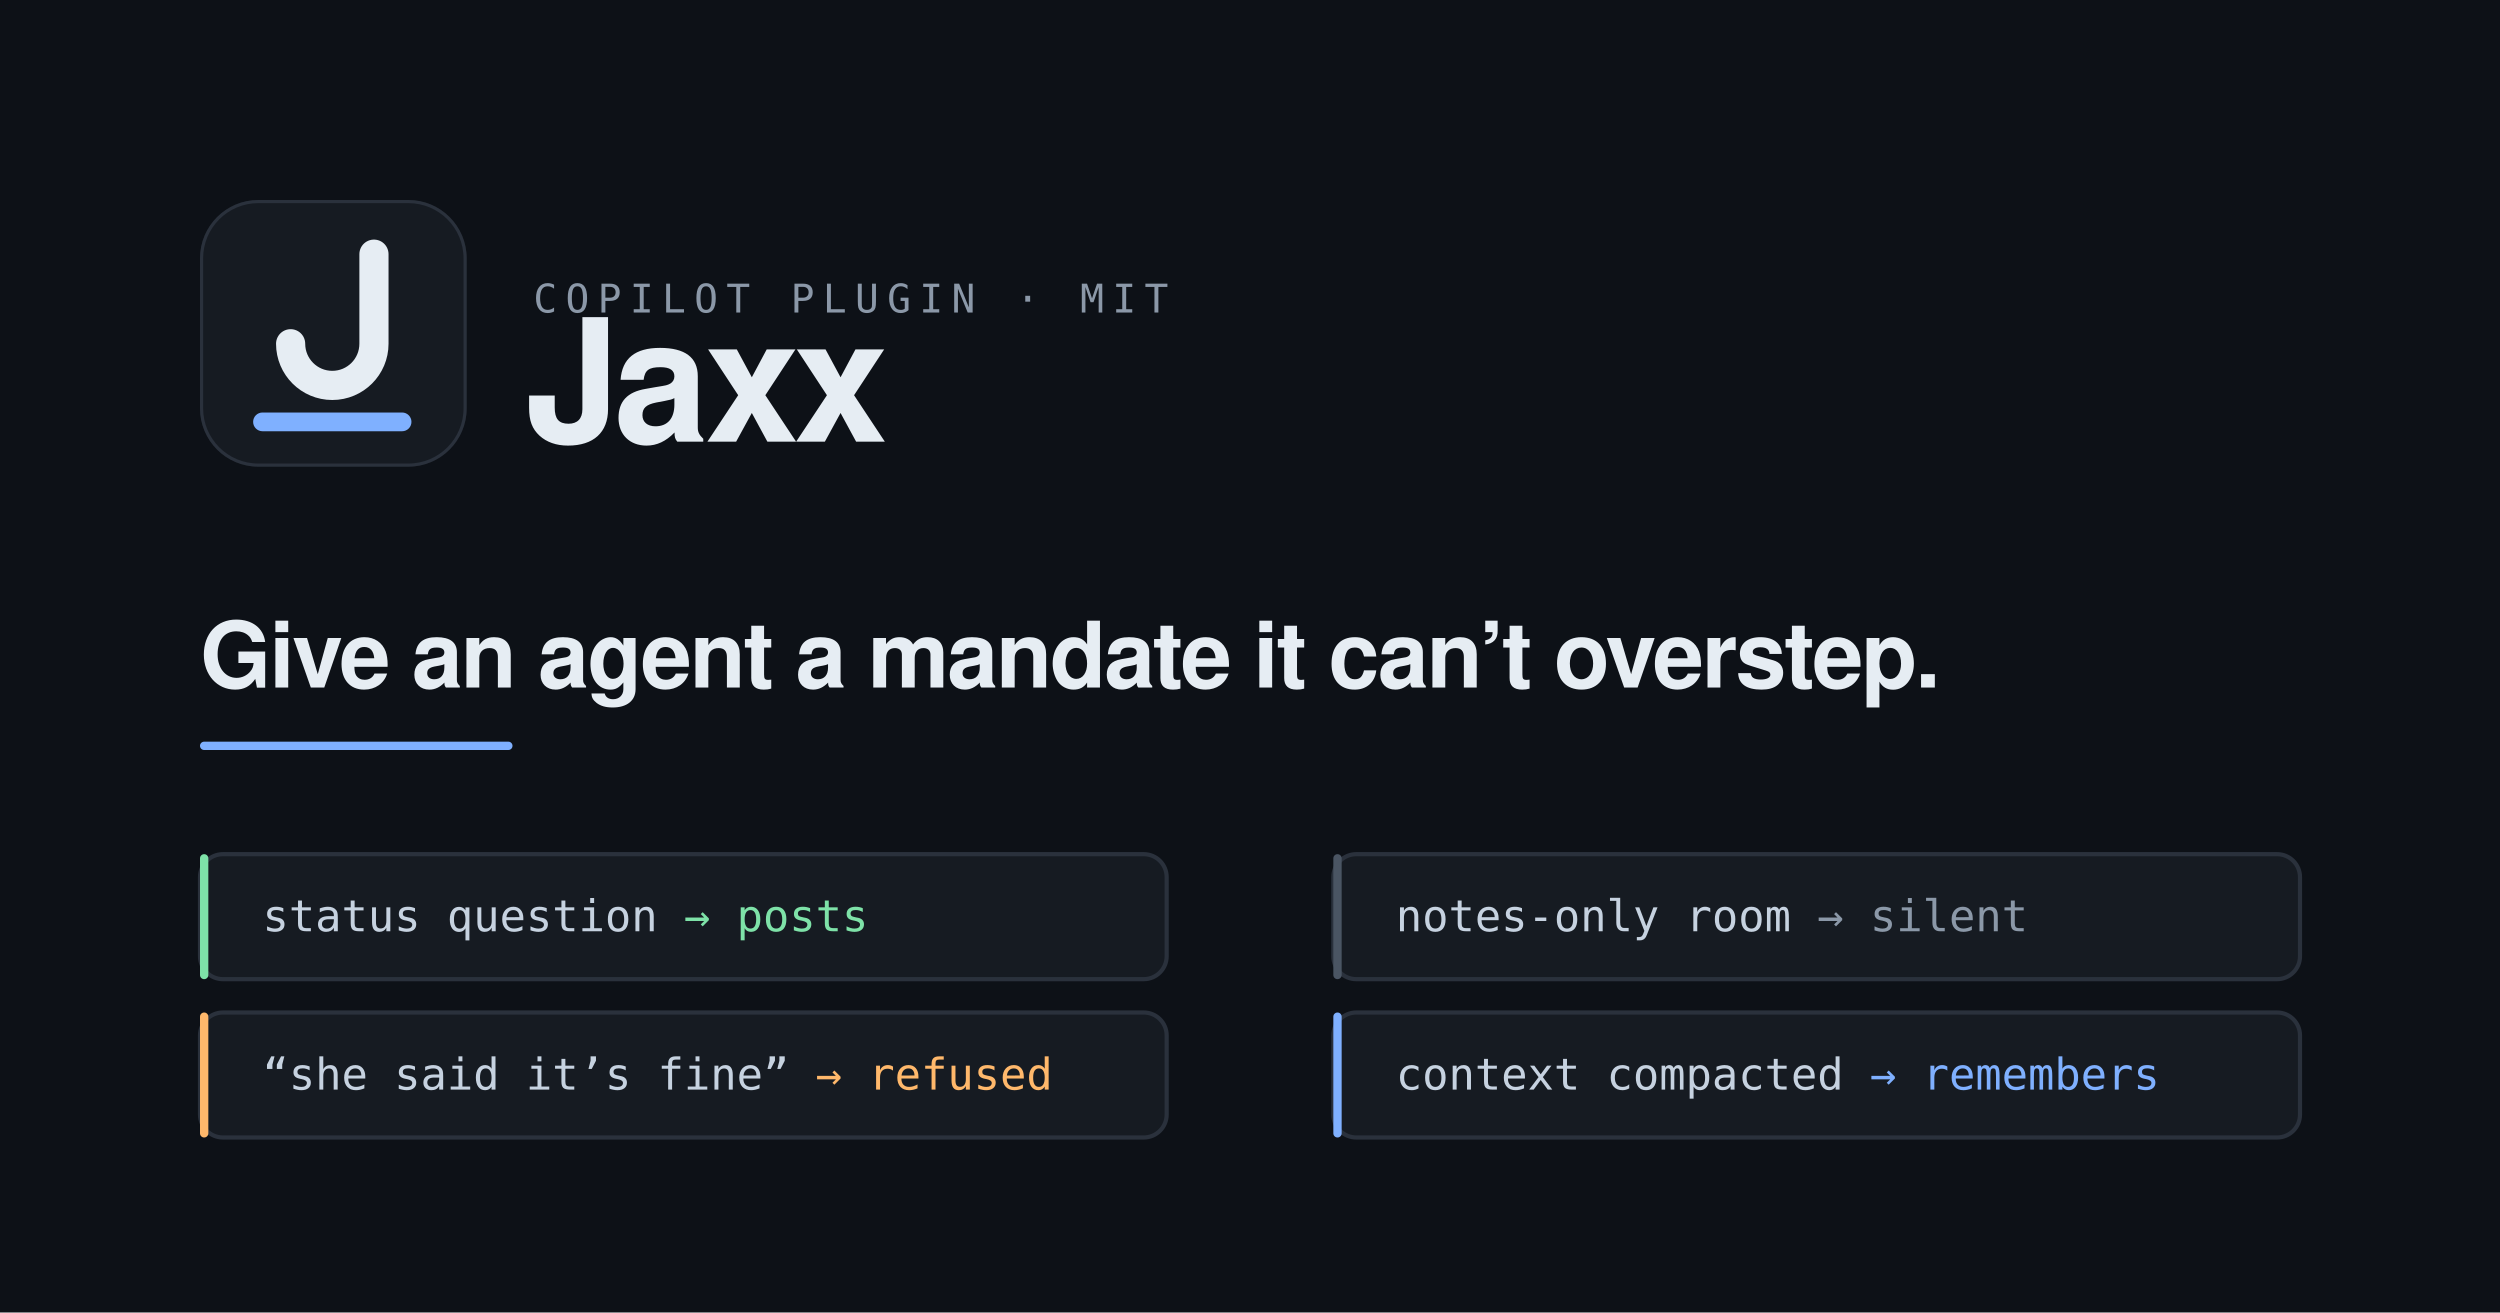
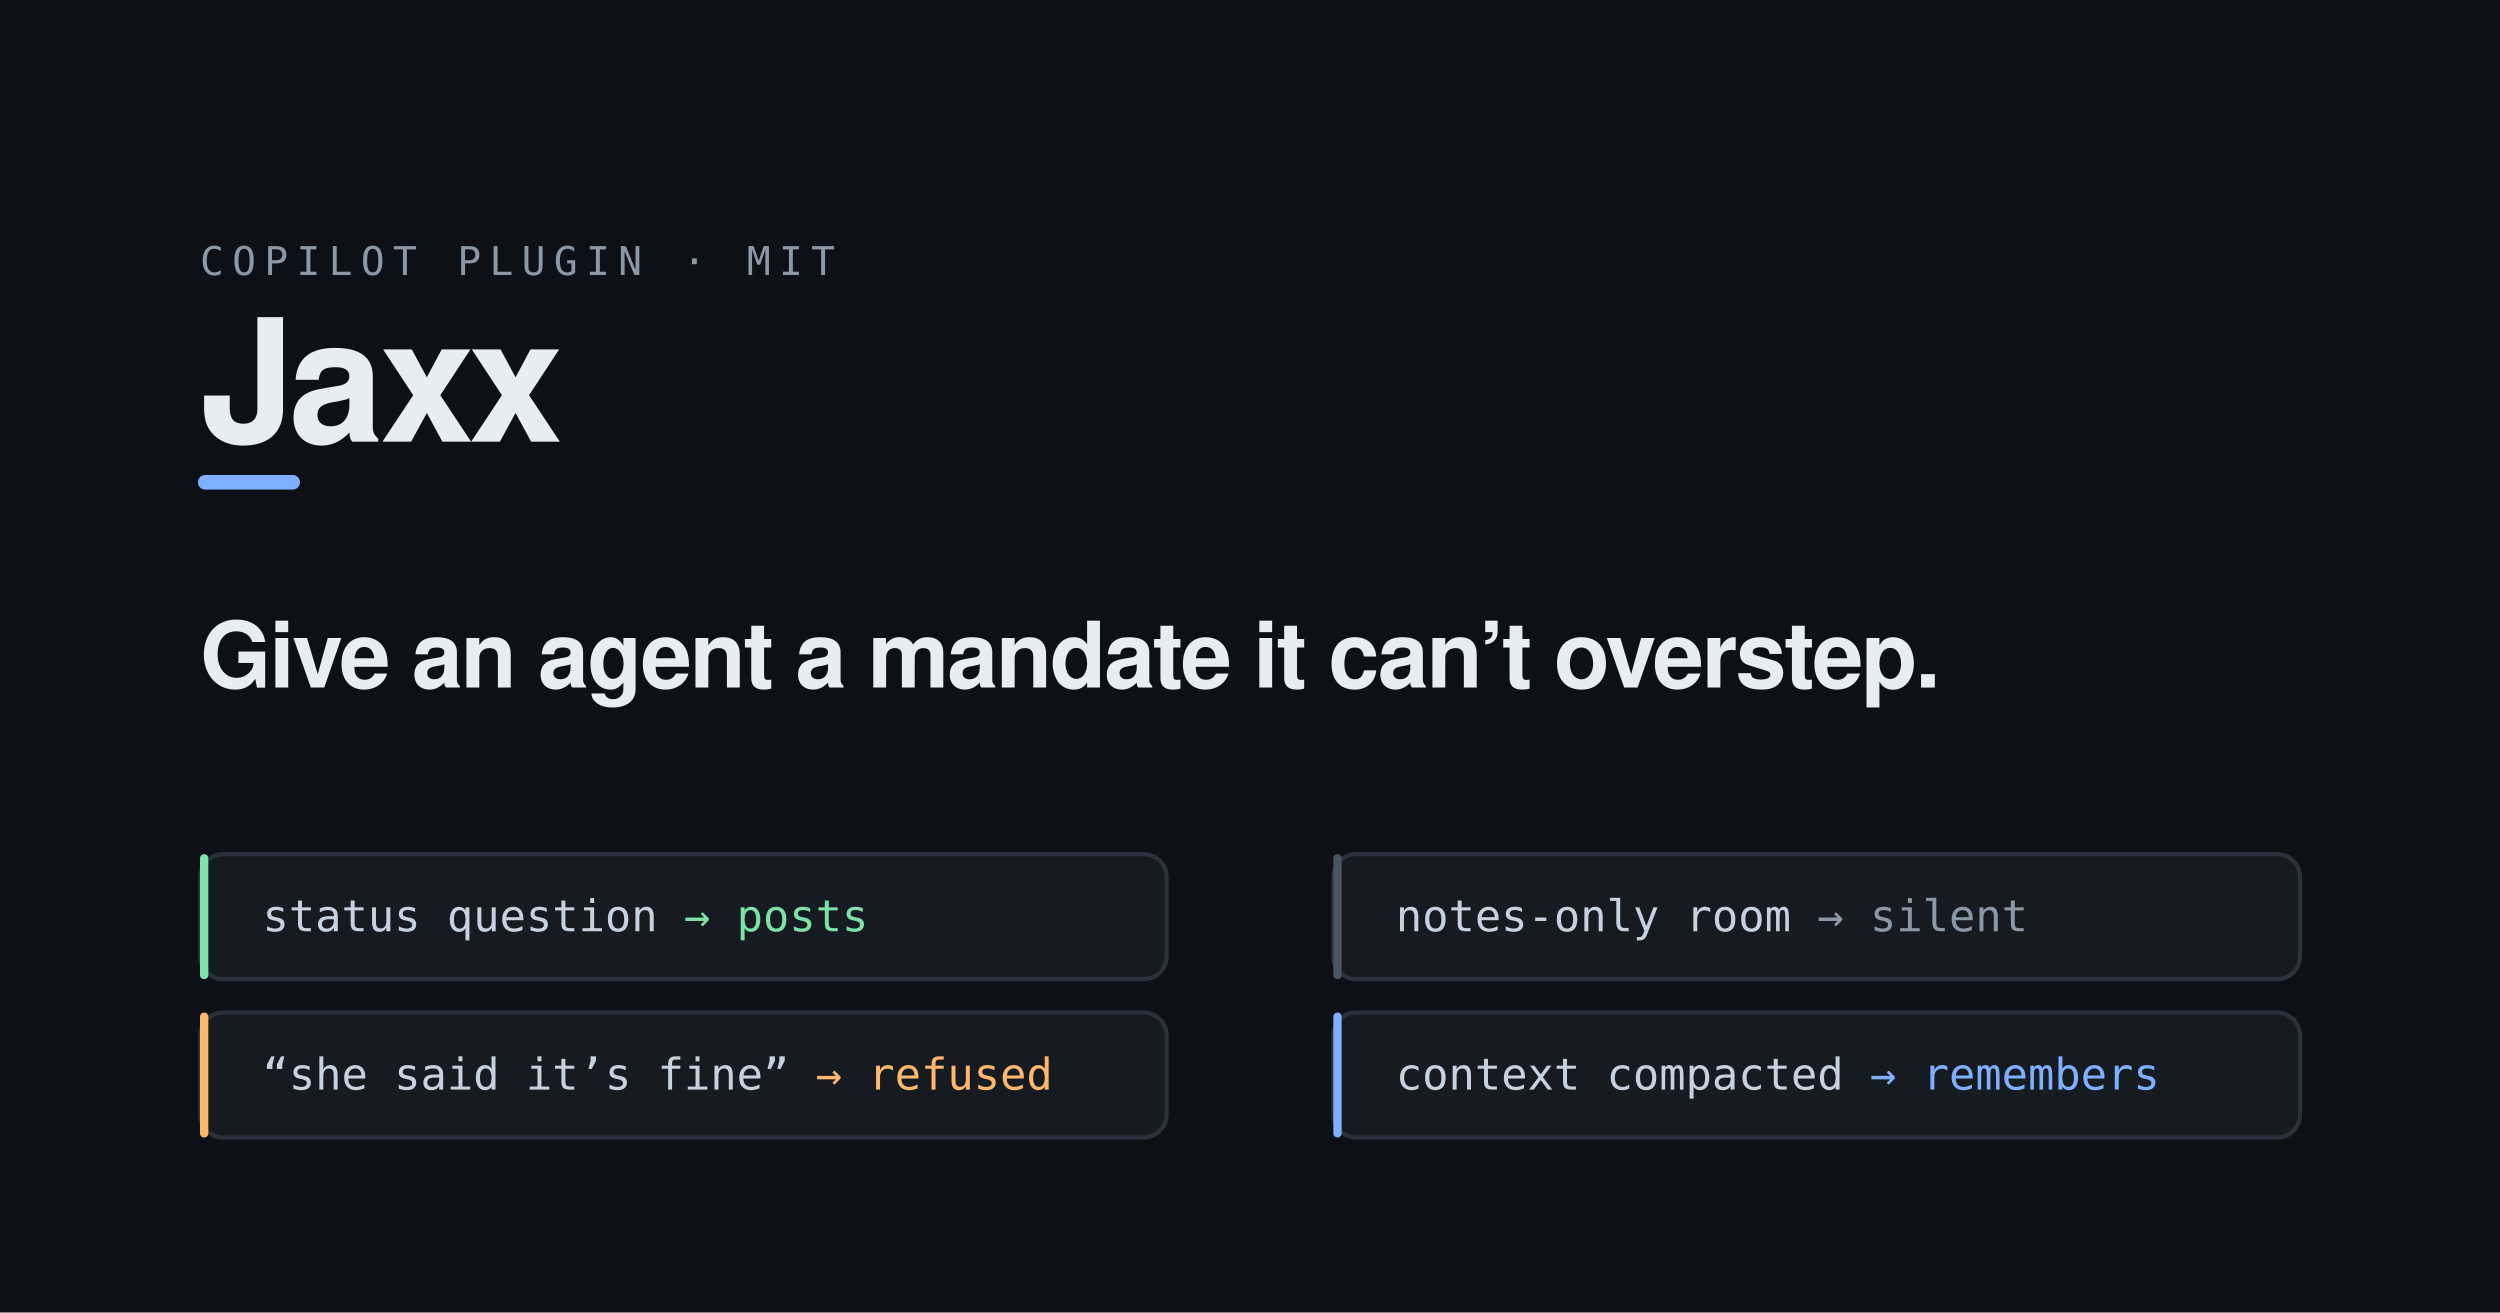
<svg xmlns="http://www.w3.org/2000/svg" width="1200" height="630" viewBox="0 0 1200 630" role="img" aria-label="Jaxx - give an agent a mandate it can't overstep">
  <rect width="1200" height="630" fill="#0d1117" />
-   <g transform="translate(96 96) scale(0.5)">
-     <rect width="256" height="256" rx="56" fill="#161b22" />
-     <path d="M167 52 L167 138 A40 40 0 0 1 87 138" fill="none" stroke="#e6edf3" stroke-width="28" stroke-linecap="round" stroke-linejoin="round" />
-     <rect x="51" y="204" width="152" height="18" rx="9" fill="#7fb0ff" />
-     <rect x="1.5" y="1.5" width="253" height="253" rx="54.5" fill="none" stroke="#2a313c" stroke-width="3" />
-   </g>
-   <text x="256" y="150" font-family="ui-monospace, SFMono-Regular, Menlo, Consolas, monospace" font-size="19" letter-spacing="4" fill="#8b98a8">COPILOT PLUGIN · MIT</text>
-   <text x="252" y="212" font-family="-apple-system, Segoe UI, Helvetica, Arial, sans-serif" font-size="82" font-weight="700" letter-spacing="-3" fill="#e6edf3">Jaxx</text>
+   <text x="96" y="132" font-family="ui-monospace, SFMono-Regular, Menlo, Consolas, monospace" font-size="19" letter-spacing="4" fill="#8b98a8">COPILOT PLUGIN · MIT</text>
+   <text x="96" y="212" font-family="-apple-system, Segoe UI, Helvetica, Arial, sans-serif" font-size="82" font-weight="700" letter-spacing="-3" fill="#e6edf3">Jaxx</text>
+   <rect x="95" y="228" width="49" height="7" rx="3.5" fill="#7fb0ff" />
  <text x="96" y="330" font-family="-apple-system, Segoe UI, Helvetica, Arial, sans-serif" font-size="44" font-weight="600" letter-spacing="-1" fill="#e6edf3">Give an agent a mandate it can’t overstep.</text>
-   <rect x="96" y="356" width="150" height="4" rx="2" fill="#7fb0ff" />
  <g font-family="ui-monospace, SFMono-Regular, Menlo, Consolas, monospace" font-size="21">
    <g>
      <rect x="96" y="410" width="464" height="60" rx="11" fill="#161b22" stroke="#2a313c" stroke-width="2" />
      <rect x="96" y="410" width="4" height="60" rx="2" fill="#7ee2a8" />
      <text x="126" y="447" fill="#c6d2e0">status question <tspan fill="#7ee2a8">→ posts</tspan>
      </text>
    </g>
    <g>
      <rect x="96" y="486" width="464" height="60" rx="11" fill="#161b22" stroke="#2a313c" stroke-width="2" />
      <rect x="96" y="486" width="4" height="60" rx="2" fill="#ffb86b" />
      <text x="126" y="523" fill="#c6d2e0">“she said it’s fine” <tspan fill="#ffb86b">→ refused</tspan>
      </text>
    </g>
    <g>
      <rect x="640" y="410" width="464" height="60" rx="11" fill="#161b22" stroke="#2a313c" stroke-width="2" />
      <rect x="640" y="410" width="4" height="60" rx="2" fill="#4a5563" />
      <text x="670" y="447" fill="#c6d2e0">notes-only room <tspan fill="#8b98a8">→ silent</tspan>
      </text>
    </g>
    <g>
      <rect x="640" y="486" width="464" height="60" rx="11" fill="#161b22" stroke="#2a313c" stroke-width="2" />
      <rect x="640" y="486" width="4" height="60" rx="2" fill="#7fb0ff" />
      <text x="670" y="523" fill="#c6d2e0">context compacted <tspan fill="#7fb0ff">→ remembers</tspan>
      </text>
    </g>
  </g>
</svg>
